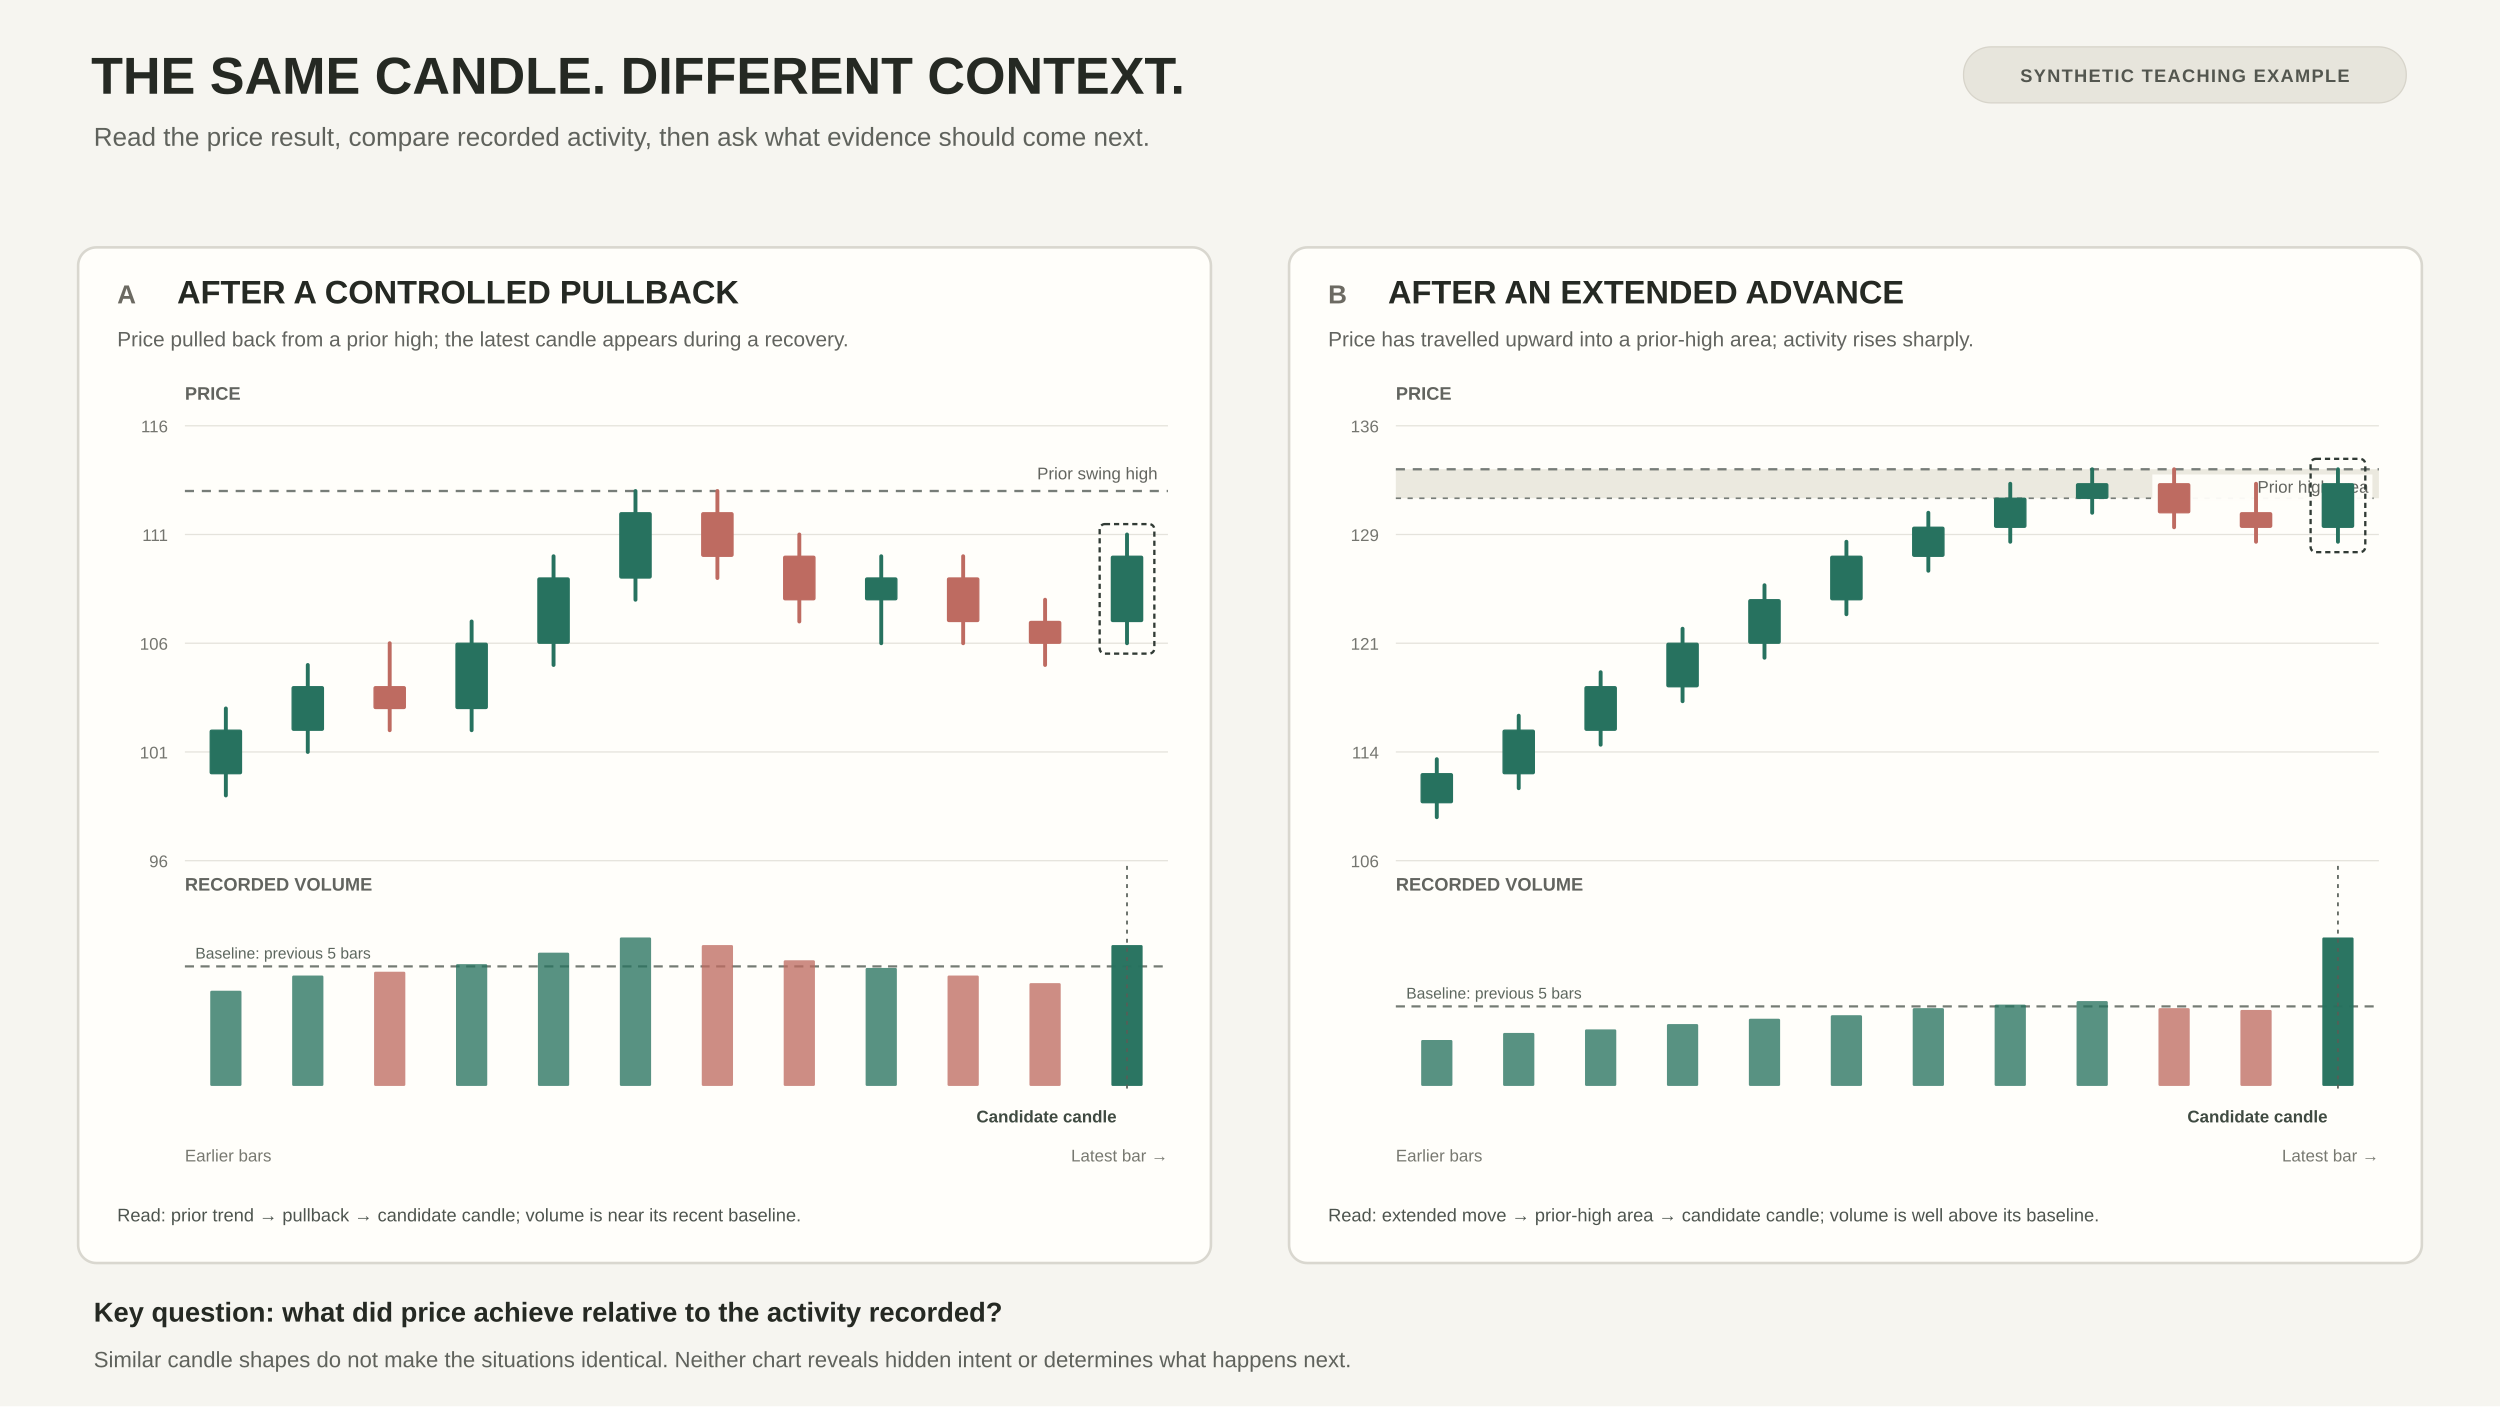
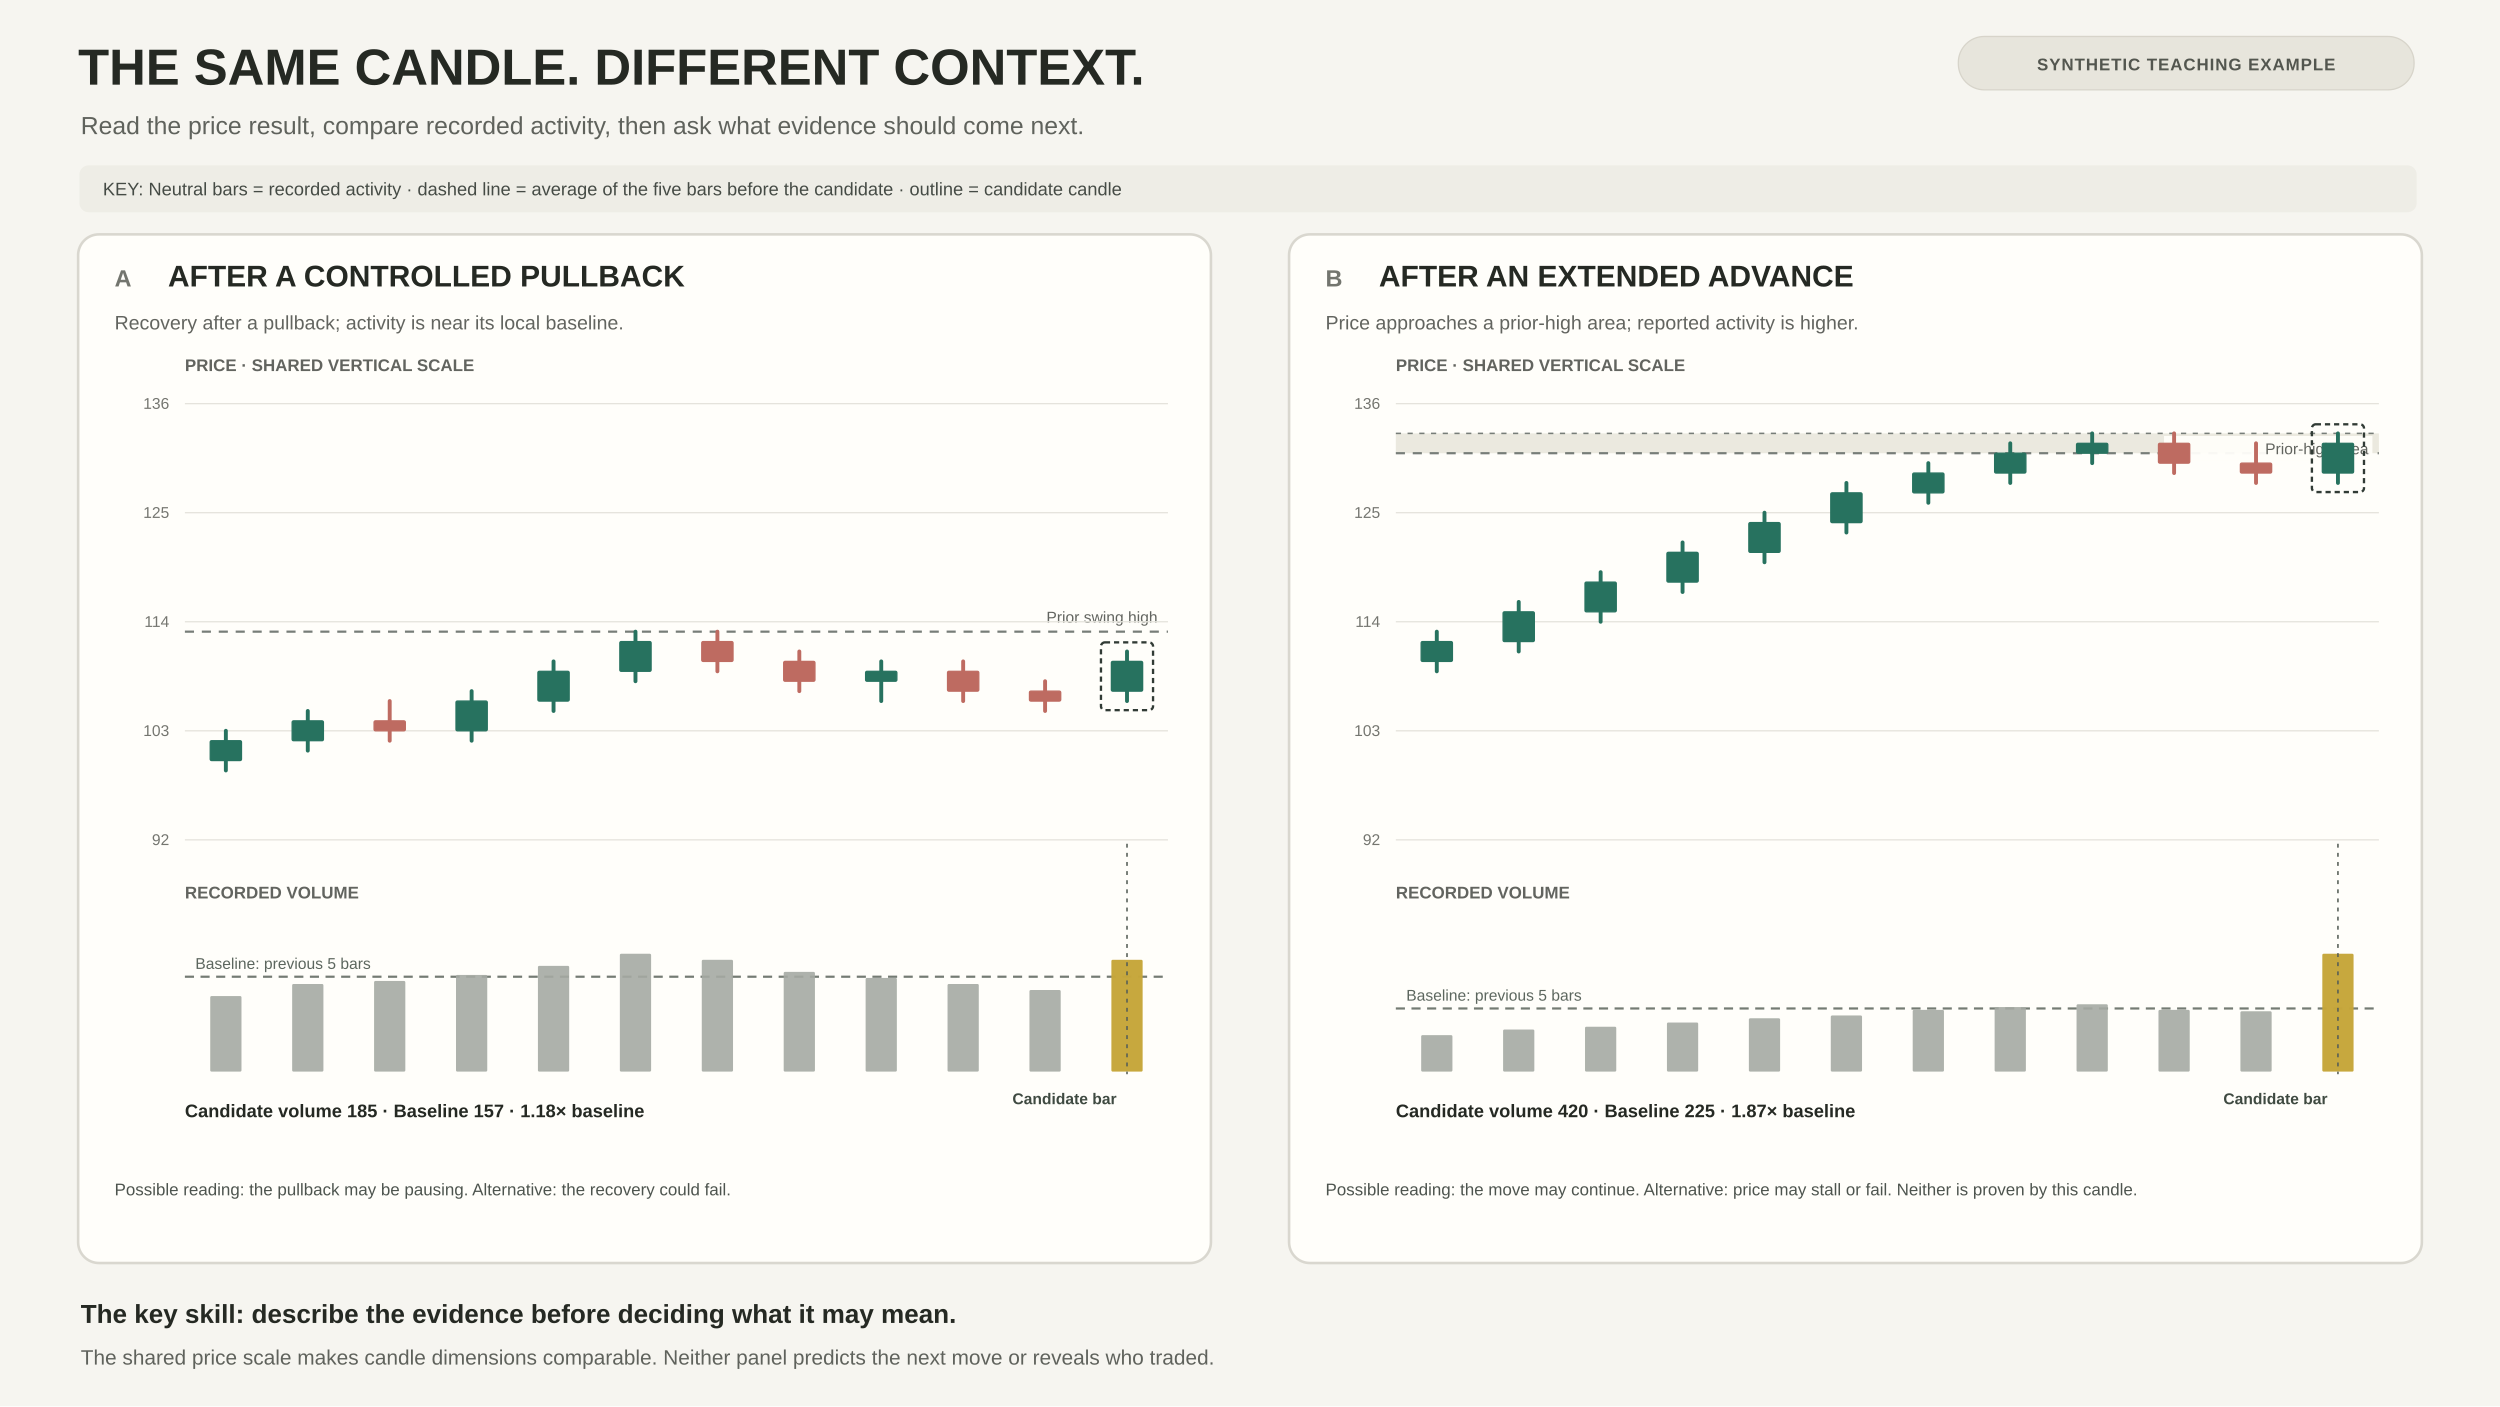
<svg xmlns="http://www.w3.org/2000/svg" width="1920" height="1080" viewBox="0 0 1920 1080" role="img" aria-labelledby="title desc">
  <rect width="1920" height="1080" fill="#f6f5f0" />
-   <text x="70" y="72" font-family="Arial,Helvetica,sans-serif" font-size="40" font-weight="700" fill="#252923">THE SAME CANDLE. DIFFERENT CONTEXT.</text>
-   <text x="72" y="112" font-family="Arial,Helvetica,sans-serif" font-size="20" fill="#5f625c">Read the price result, compare recorded activity, then ask what evidence should come next.</text>
-   <rect x="1508" y="36" width="340" height="43" rx="21" fill="#e7e5dc" stroke="#d7d4ca" />
-   <text x="1678" y="63" text-anchor="middle" font-family="Arial,Helvetica,sans-serif" font-size="14" font-weight="700" letter-spacing="1" fill="#53564f">SYNTHETIC TEACHING EXAMPLE</text>
-   <g class="panel">
-     <rect x="60" y="190" width="870" height="780" rx="14" fill="#fffefa" stroke="#d9d7cf" stroke-width="2" />
-     <text x="90" y="233" font-family="Arial,Helvetica,sans-serif" font-size="20" font-weight="700" fill="#6c6a62">A</text>
-     <text x="136" y="233" font-family="Arial,Helvetica,sans-serif" font-size="25" font-weight="700" fill="#252923">AFTER A CONTROLLED PULLBACK</text>
-     <text x="90" y="266" font-family="Arial,Helvetica,sans-serif" font-size="16" fill="#62645f">Price pulled back from a prior high; the latest candle appears during a recovery.</text>
-     <text x="142" y="307" font-family="Arial,Helvetica,sans-serif" font-size="14" font-weight="700" fill="#62645f">PRICE</text>
-     <line x1="142" y1="377.1" x2="897" y2="377.1" stroke="#777d78" stroke-width="1.8" stroke-dasharray="7 6" />
-     <rect x="722" y="352.1" width="170" height="20" fill="#fffefa" opacity=".94" />
-     <text x="889" y="368.1" text-anchor="end" font-family="Arial,Helvetica,sans-serif" font-size="13" fill="#62645f">Prior swing high</text>
-     <line x1="142" y1="661" x2="897" y2="661" stroke="#e5e3dc" stroke-width="1" />
-     <text x="129" y="666" text-anchor="end" font-family="Arial,Helvetica,sans-serif" font-size="13" fill="#74756f">96</text>
-     <line x1="142" y1="577.5" x2="897" y2="577.5" stroke="#e5e3dc" stroke-width="1" />
-     <text x="129" y="582.5" text-anchor="end" font-family="Arial,Helvetica,sans-serif" font-size="13" fill="#74756f">101</text>
-     <line x1="142" y1="494" x2="897" y2="494" stroke="#e5e3dc" stroke-width="1" />
-     <text x="129" y="499" text-anchor="end" font-family="Arial,Helvetica,sans-serif" font-size="13" fill="#74756f">106</text>
-     <line x1="142" y1="410.5" x2="897" y2="410.5" stroke="#e5e3dc" stroke-width="1" />
-     <text x="129" y="415.5" text-anchor="end" font-family="Arial,Helvetica,sans-serif" font-size="13" fill="#74756f">111</text>
-     <line x1="142" y1="327" x2="897" y2="327" stroke="#e5e3dc" stroke-width="1" />
-     <text x="129" y="332" text-anchor="end" font-family="Arial,Helvetica,sans-serif" font-size="13" fill="#74756f">116</text>
-     <line x1="173.458" y1="544.1" x2="173.458" y2="610.9" stroke="#27725f" stroke-width="3" stroke-linecap="round" />
-     <rect x="161.458" y="560.8" width="24" height="33.4" rx="1" fill="#27725f" stroke="#27725f" stroke-width="1" />
-     <line x1="236.375" y1="510.7" x2="236.375" y2="577.5" stroke="#27725f" stroke-width="3" stroke-linecap="round" />
-     <rect x="224.375" y="527.4" width="24" height="33.4" rx="1" fill="#27725f" stroke="#27725f" stroke-width="1" />
-     <line x1="299.292" y1="494" x2="299.292" y2="560.8" stroke="#be6b61" stroke-width="3" stroke-linecap="round" />
-     <rect x="287.292" y="527.4" width="24" height="16.7" rx="1" fill="#be6b61" stroke="#be6b61" stroke-width="1" />
-     <line x1="362.208" y1="477.3" x2="362.208" y2="560.8" stroke="#27725f" stroke-width="3" stroke-linecap="round" />
-     <rect x="350.208" y="494" width="24" height="50.1" rx="1" fill="#27725f" stroke="#27725f" stroke-width="1" />
-     <line x1="425.125" y1="427.2" x2="425.125" y2="510.7" stroke="#27725f" stroke-width="3" stroke-linecap="round" />
-     <rect x="413.125" y="443.9" width="24" height="50.1" rx="1" fill="#27725f" stroke="#27725f" stroke-width="1" />
-     <line x1="488.042" y1="377.1" x2="488.042" y2="460.6" stroke="#27725f" stroke-width="3" stroke-linecap="round" />
-     <rect x="476.042" y="393.8" width="24" height="50.1" rx="1" fill="#27725f" stroke="#27725f" stroke-width="1" />
-     <line x1="550.958" y1="377.1" x2="550.958" y2="443.9" stroke="#be6b61" stroke-width="3" stroke-linecap="round" />
-     <rect x="538.958" y="393.8" width="24" height="33.4" rx="1" fill="#be6b61" stroke="#be6b61" stroke-width="1" />
-     <line x1="613.875" y1="410.5" x2="613.875" y2="477.3" stroke="#be6b61" stroke-width="3" stroke-linecap="round" />
-     <rect x="601.875" y="427.2" width="24" height="33.4" rx="1" fill="#be6b61" stroke="#be6b61" stroke-width="1" />
-     <line x1="676.792" y1="427.2" x2="676.792" y2="494" stroke="#27725f" stroke-width="3" stroke-linecap="round" />
-     <rect x="664.792" y="443.9" width="24" height="16.7" rx="1" fill="#27725f" stroke="#27725f" stroke-width="1" />
-     <line x1="739.708" y1="427.2" x2="739.708" y2="494" stroke="#be6b61" stroke-width="3" stroke-linecap="round" />
-     <rect x="727.708" y="443.9" width="24" height="33.4" rx="1" fill="#be6b61" stroke="#be6b61" stroke-width="1" />
-     <line x1="802.625" y1="460.6" x2="802.625" y2="510.7" stroke="#be6b61" stroke-width="3" stroke-linecap="round" />
-     <rect x="790.625" y="477.3" width="24" height="16.7" rx="1" fill="#be6b61" stroke="#be6b61" stroke-width="1" />
-     <rect x="844.542" y="402.5" width="42" height="99.5" rx="4" fill="none" stroke="#313b35" stroke-width="1.8" stroke-dasharray="4 3" />
-     <line x1="865.542" y1="410.5" x2="865.542" y2="494" stroke="#27725f" stroke-width="3" stroke-linecap="round" />
-     <rect x="853.542" y="427.2" width="24" height="50.1" rx="1" fill="#27725f" stroke="#27725f" stroke-width="1" />
-     <text x="142" y="684" font-family="Arial,Helvetica,sans-serif" font-size="14" font-weight="700" fill="#62645f">RECORDED VOLUME</text>
-     <line x1="142" y1="742.187" x2="897" y2="742.187" stroke="#747b73" stroke-width="1.7" stroke-dasharray="7 5" />
-     <rect x="147" y="724.187" width="192" height="16" fill="#fffefa" opacity=".97" />
-     <text x="150" y="736.187" font-family="Arial,Helvetica,sans-serif" font-size="12" fill="#5c665e">Baseline: previous 5 bars</text>
-     <rect x="161.458" y="760.901" width="24" height="73.099" rx="1" fill="#27725f" opacity=".77" />
-     <rect x="224.375" y="749.205" width="24" height="84.795" rx="1" fill="#27725f" opacity=".77" />
-     <rect x="287.292" y="746.281" width="24" height="87.719" rx="1" fill="#be6b61" opacity=".77" />
-     <rect x="350.208" y="740.433" width="24" height="93.567" rx="1" fill="#27725f" opacity=".77" />
-     <rect x="413.125" y="731.661" width="24" height="102.339" rx="1" fill="#27725f" opacity=".77" />
-     <rect x="476.042" y="719.965" width="24" height="114.035" rx="1" fill="#27725f" opacity=".77" />
-     <rect x="538.958" y="725.813" width="24" height="108.187" rx="1" fill="#be6b61" opacity=".77" />
-     <rect x="601.875" y="737.509" width="24" height="96.491" rx="1" fill="#be6b61" opacity=".77" />
-     <rect x="664.792" y="743.357" width="24" height="90.643" rx="1" fill="#27725f" opacity=".77" />
-     <rect x="727.708" y="749.205" width="24" height="84.795" rx="1" fill="#be6b61" opacity=".77" />
-     <rect x="790.625" y="755.053" width="24" height="78.947" rx="1" fill="#be6b61" opacity=".77" />
-     <rect x="853.542" y="725.813" width="24" height="108.187" rx="1" fill="#27725f" opacity=".98" />
-     <line x1="865.542" y1="665" x2="865.542" y2="838" stroke="#555d56" stroke-width="1.3" stroke-dasharray="3 4" />
-     <text x="857.542" y="862" text-anchor="end" font-family="Arial,Helvetica,sans-serif" font-size="13" font-weight="700" fill="#3f4a41">Candidate candle</text>
-     <text x="142" y="892" font-family="Arial,Helvetica,sans-serif" font-size="13" fill="#777870">Earlier bars</text>
-     <text x="897" y="892" text-anchor="end" font-family="Arial,Helvetica,sans-serif" font-size="13" fill="#777870">Latest bar →</text>
-     <text x="90" y="938" font-family="Arial,Helvetica,sans-serif" font-size="14" fill="#4d544e">Read: prior trend → pullback → candidate candle; volume is near its recent baseline.</text>
+   <text x="60" y="65" font-family="Arial,Helvetica,sans-serif" font-size="39" font-weight="700" fill="#252923">THE SAME CANDLE. DIFFERENT CONTEXT.</text>
+   <text x="62" y="103" font-family="Arial,Helvetica,sans-serif" font-size="19" fill="#5f625c">Read the price result, compare recorded activity, then ask what evidence should come next.</text>
+   <rect x="1504" y="28" width="350" height="41" rx="20" fill="#e7e5dc" stroke="#d7d4ca" />
+   <text x="1679" y="54" text-anchor="middle" font-family="Arial,Helvetica,sans-serif" font-size="13" font-weight="700" letter-spacing=".7" fill="#53564f">SYNTHETIC TEACHING EXAMPLE</text>
+   <rect x="61" y="127" width="1795" height="36" rx="7" fill="#eeede6" />
+   <text x="79" y="150" font-family="Arial,Helvetica,sans-serif" font-size="14" fill="#454b45">KEY: Neutral bars = recorded activity · dashed line = average of the five bars before the candidate · outline = candidate candle</text>
+   <g>
+     <rect x="60" y="180" width="870" height="790" rx="16" fill="#fffefa" stroke="#d9d7cf" stroke-width="2" />
+     <text x="88" y="220" font-family="Arial,Helvetica,sans-serif" font-size="18" font-weight="700" fill="#73756e">A</text>
+     <text x="129" y="220" font-family="Arial,Helvetica,sans-serif" font-size="23" font-weight="700" fill="#252923">AFTER A CONTROLLED PULLBACK</text>
+     <text x="88" y="253" font-family="Arial,Helvetica,sans-serif" font-size="15" fill="#62645f">Recovery after a pullback; activity is near its local baseline.</text>
+     <text x="142" y="285" font-family="Arial,Helvetica,sans-serif" font-size="13" font-weight="700" fill="#62645f">PRICE · SHARED VERTICAL SCALE</text>
+     <line x1="142" y1="485.114" x2="897" y2="485.114" stroke="#777d78" stroke-width="1.7" stroke-dasharray="7 6" />
+     <rect x="739" y="465.114" width="153" height="17" fill="#fffefa" opacity=".96" />
+     <text x="889" y="478.114" text-anchor="end" font-family="Arial,Helvetica,sans-serif" font-size="12" fill="#62645f">Prior swing high</text>
+     <line x1="142" y1="645" x2="897" y2="645" stroke="#e5e3dc" stroke-width="1" />
+     <text x="130" y="649" text-anchor="end" font-family="Arial,Helvetica,sans-serif" font-size="12" fill="#74756f">92</text>
+     <line x1="142" y1="561.25" x2="897" y2="561.25" stroke="#e5e3dc" stroke-width="1" />
+     <text x="130" y="565.25" text-anchor="end" font-family="Arial,Helvetica,sans-serif" font-size="12" fill="#74756f">103</text>
+     <line x1="142" y1="477.5" x2="897" y2="477.5" stroke="#e5e3dc" stroke-width="1" />
+     <text x="130" y="481.5" text-anchor="end" font-family="Arial,Helvetica,sans-serif" font-size="12" fill="#74756f">114</text>
+     <line x1="142" y1="393.75" x2="897" y2="393.75" stroke="#e5e3dc" stroke-width="1" />
+     <text x="130" y="397.75" text-anchor="end" font-family="Arial,Helvetica,sans-serif" font-size="12" fill="#74756f">125</text>
+     <line x1="142" y1="310" x2="897" y2="310" stroke="#e5e3dc" stroke-width="1" />
+     <text x="130" y="314" text-anchor="end" font-family="Arial,Helvetica,sans-serif" font-size="12" fill="#74756f">136</text>
+     <line x1="173.458" y1="561.25" x2="173.458" y2="591.705" stroke="#27725f" stroke-width="3" stroke-linecap="round" />
+     <rect x="161.458" y="568.864" width="24" height="15.227" rx="1" fill="#27725f" stroke="#27725f" />
+     <line x1="236.375" y1="546.023" x2="236.375" y2="576.477" stroke="#27725f" stroke-width="3" stroke-linecap="round" />
+     <rect x="224.375" y="553.636" width="24" height="15.227" rx="1" fill="#27725f" stroke="#27725f" />
+     <line x1="299.292" y1="538.409" x2="299.292" y2="568.864" stroke="#be6b61" stroke-width="3" stroke-linecap="round" />
+     <rect x="287.292" y="553.636" width="24" height="7.614" rx="1" fill="#be6b61" stroke="#be6b61" />
+     <line x1="362.208" y1="530.795" x2="362.208" y2="568.864" stroke="#27725f" stroke-width="3" stroke-linecap="round" />
+     <rect x="350.208" y="538.409" width="24" height="22.841" rx="1" fill="#27725f" stroke="#27725f" />
+     <line x1="425.125" y1="507.955" x2="425.125" y2="546.023" stroke="#27725f" stroke-width="3" stroke-linecap="round" />
+     <rect x="413.125" y="515.568" width="24" height="22.841" rx="1" fill="#27725f" stroke="#27725f" />
+     <line x1="488.042" y1="485.114" x2="488.042" y2="523.182" stroke="#27725f" stroke-width="3" stroke-linecap="round" />
+     <rect x="476.042" y="492.727" width="24" height="22.841" rx="1" fill="#27725f" stroke="#27725f" />
+     <line x1="550.958" y1="485.114" x2="550.958" y2="515.568" stroke="#be6b61" stroke-width="3" stroke-linecap="round" />
+     <rect x="538.958" y="492.727" width="24" height="15.227" rx="1" fill="#be6b61" stroke="#be6b61" />
+     <line x1="613.875" y1="500.341" x2="613.875" y2="530.795" stroke="#be6b61" stroke-width="3" stroke-linecap="round" />
+     <rect x="601.875" y="507.955" width="24" height="15.227" rx="1" fill="#be6b61" stroke="#be6b61" />
+     <line x1="676.792" y1="507.955" x2="676.792" y2="538.409" stroke="#27725f" stroke-width="3" stroke-linecap="round" />
+     <rect x="664.792" y="515.568" width="24" height="7.614" rx="1" fill="#27725f" stroke="#27725f" />
+     <line x1="739.708" y1="507.955" x2="739.708" y2="538.409" stroke="#be6b61" stroke-width="3" stroke-linecap="round" />
+     <rect x="727.708" y="515.568" width="24" height="15.227" rx="1" fill="#be6b61" stroke="#be6b61" />
+     <line x1="802.625" y1="523.182" x2="802.625" y2="546.023" stroke="#be6b61" stroke-width="3" stroke-linecap="round" />
+     <rect x="790.625" y="530.795" width="24" height="7.614" rx="1" fill="#be6b61" stroke="#be6b61" />
+     <rect x="845.542" y="493.341" width="40" height="52.068" rx="3" fill="none" stroke="#313b35" stroke-width="1.8" stroke-dasharray="4 3" />
+     <line x1="865.542" y1="500.341" x2="865.542" y2="538.409" stroke="#27725f" stroke-width="3" stroke-linecap="round" />
+     <rect x="853.542" y="507.955" width="24" height="22.841" rx="1" fill="#27725f" stroke="#27725f" />
+     <text x="142" y="690" font-family="Arial,Helvetica,sans-serif" font-size="13" font-weight="700" fill="#62645f">RECORDED VOLUME</text>
+     <line x1="142" y1="750.122" x2="897" y2="750.122" stroke="#747b73" stroke-width="1.7" stroke-dasharray="7 5" />
+     <rect x="147" y="732.122" width="210" height="16" fill="#fffefa" opacity=".98" />
+     <text x="150" y="744.122" font-family="Arial,Helvetica,sans-serif" font-size="12" fill="#5c665e">Baseline: previous 5 bars</text>
+     <rect x="161.458" y="764.976" width="24" height="58.024" rx="1" fill="#a5aaa3" opacity=".9" />
+     <rect x="224.375" y="755.692" width="24" height="67.308" rx="1" fill="#a5aaa3" opacity=".9" />
+     <rect x="287.292" y="753.371" width="24" height="69.629" rx="1" fill="#a5aaa3" opacity=".9" />
+     <rect x="350.208" y="748.729" width="24" height="74.271" rx="1" fill="#a5aaa3" opacity=".9" />
+     <rect x="413.125" y="741.767" width="24" height="81.233" rx="1" fill="#a5aaa3" opacity=".9" />
+     <rect x="476.042" y="732.483" width="24" height="90.517" rx="1" fill="#a5aaa3" opacity=".9" />
+     <rect x="538.958" y="737.125" width="24" height="85.875" rx="1" fill="#a5aaa3" opacity=".9" />
+     <rect x="601.875" y="746.408" width="24" height="76.592" rx="1" fill="#a5aaa3" opacity=".9" />
+     <rect x="664.792" y="751.05" width="24" height="71.95" rx="1" fill="#a5aaa3" opacity=".9" />
+     <rect x="727.708" y="755.692" width="24" height="67.308" rx="1" fill="#a5aaa3" opacity=".9" />
+     <rect x="790.625" y="760.334" width="24" height="62.666" rx="1" fill="#a5aaa3" opacity=".9" />
+     <rect x="853.542" y="737.125" width="24" height="85.875" rx="1" fill="#c6a63a" opacity=".98" />
+     <line x1="865.542" y1="648" x2="865.542" y2="825" stroke="#555d56" stroke-width="1.2" stroke-dasharray="3 4" />
+     <text x="857.542" y="848" text-anchor="end" font-family="Arial,Helvetica,sans-serif" font-size="12" font-weight="700" fill="#3f4a41">Candidate bar</text>
+     <text x="142" y="858" font-family="Arial,Helvetica,sans-serif" font-size="14" font-weight="700" fill="#252923">Candidate volume 185 · Baseline 157 · 1.18× baseline</text>
+     <text x="88" y="918" font-family="Arial,Helvetica,sans-serif" font-size="13" fill="#4d544e">Possible reading: the pullback may be pausing. Alternative: the recovery could fail.</text>
  </g>
-   <g class="panel">
-     <rect x="990" y="190" width="870" height="780" rx="14" fill="#fffefa" stroke="#d9d7cf" stroke-width="2" />
-     <text x="1020" y="233" font-family="Arial,Helvetica,sans-serif" font-size="20" font-weight="700" fill="#6c6a62">B</text>
-     <text x="1066" y="233" font-family="Arial,Helvetica,sans-serif" font-size="25" font-weight="700" fill="#252923">AFTER AN EXTENDED ADVANCE</text>
-     <text x="1020" y="266" font-family="Arial,Helvetica,sans-serif" font-size="16" fill="#62645f">Price has travelled upward into a prior-high area; activity rises sharply.</text>
-     <text x="1072" y="307" font-family="Arial,Helvetica,sans-serif" font-size="14" font-weight="700" fill="#62645f">PRICE</text>
-     <rect x="1072" y="360.4" width="755" height="22.267" fill="#e9e7dc" opacity=".9" />
-     <line x1="1072" y1="360.4" x2="1827" y2="360.4" stroke="#777d78" stroke-width="1.8" stroke-dasharray="7 6" />
-     <line x1="1072" y1="382.667" x2="1827" y2="382.667" stroke="#777d78" stroke-width="1.3" stroke-dasharray="4 5" />
-     <rect x="1653" y="364.4" width="169" height="20" fill="#fffefa" opacity=".95" />
-     <text x="1819" y="378.4" text-anchor="end" font-family="Arial,Helvetica,sans-serif" font-size="13" fill="#62645f">Prior high area</text>
-     <line x1="1072" y1="661" x2="1827" y2="661" stroke="#e5e3dc" stroke-width="1" />
-     <text x="1059" y="666" text-anchor="end" font-family="Arial,Helvetica,sans-serif" font-size="13" fill="#74756f">106</text>
-     <line x1="1072" y1="577.5" x2="1827" y2="577.5" stroke="#e5e3dc" stroke-width="1" />
-     <text x="1059" y="582.5" text-anchor="end" font-family="Arial,Helvetica,sans-serif" font-size="13" fill="#74756f">114</text>
-     <line x1="1072" y1="494" x2="1827" y2="494" stroke="#e5e3dc" stroke-width="1" />
-     <text x="1059" y="499" text-anchor="end" font-family="Arial,Helvetica,sans-serif" font-size="13" fill="#74756f">121</text>
-     <line x1="1072" y1="410.5" x2="1827" y2="410.5" stroke="#e5e3dc" stroke-width="1" />
-     <text x="1059" y="415.5" text-anchor="end" font-family="Arial,Helvetica,sans-serif" font-size="13" fill="#74756f">129</text>
-     <line x1="1072" y1="327" x2="1827" y2="327" stroke="#e5e3dc" stroke-width="1" />
-     <text x="1059" y="332" text-anchor="end" font-family="Arial,Helvetica,sans-serif" font-size="13" fill="#74756f">136</text>
-     <line x1="1103.458" y1="583.067" x2="1103.458" y2="627.6" stroke="#27725f" stroke-width="3" stroke-linecap="round" />
-     <rect x="1091.458" y="594.2" width="24" height="22.267" rx="1" fill="#27725f" stroke="#27725f" stroke-width="1" />
-     <line x1="1166.375" y1="549.667" x2="1166.375" y2="605.333" stroke="#27725f" stroke-width="3" stroke-linecap="round" />
-     <rect x="1154.375" y="560.8" width="24" height="33.4" rx="1" fill="#27725f" stroke="#27725f" stroke-width="1" />
-     <line x1="1229.292" y1="516.267" x2="1229.292" y2="571.933" stroke="#27725f" stroke-width="3" stroke-linecap="round" />
-     <rect x="1217.292" y="527.4" width="24" height="33.4" rx="1" fill="#27725f" stroke="#27725f" stroke-width="1" />
-     <line x1="1292.208" y1="482.867" x2="1292.208" y2="538.533" stroke="#27725f" stroke-width="3" stroke-linecap="round" />
-     <rect x="1280.208" y="494" width="24" height="33.4" rx="1" fill="#27725f" stroke="#27725f" stroke-width="1" />
-     <line x1="1355.125" y1="449.467" x2="1355.125" y2="505.133" stroke="#27725f" stroke-width="3" stroke-linecap="round" />
-     <rect x="1343.125" y="460.6" width="24" height="33.4" rx="1" fill="#27725f" stroke="#27725f" stroke-width="1" />
-     <line x1="1418.042" y1="416.067" x2="1418.042" y2="471.733" stroke="#27725f" stroke-width="3" stroke-linecap="round" />
-     <rect x="1406.042" y="427.2" width="24" height="33.4" rx="1" fill="#27725f" stroke="#27725f" stroke-width="1" />
-     <line x1="1480.958" y1="393.8" x2="1480.958" y2="438.333" stroke="#27725f" stroke-width="3" stroke-linecap="round" />
-     <rect x="1468.958" y="404.933" width="24" height="22.267" rx="1" fill="#27725f" stroke="#27725f" stroke-width="1" />
-     <line x1="1543.875" y1="371.533" x2="1543.875" y2="416.067" stroke="#27725f" stroke-width="3" stroke-linecap="round" />
-     <rect x="1531.875" y="382.667" width="24" height="22.267" rx="1" fill="#27725f" stroke="#27725f" stroke-width="1" />
-     <line x1="1606.792" y1="360.4" x2="1606.792" y2="393.8" stroke="#27725f" stroke-width="3" stroke-linecap="round" />
-     <rect x="1594.792" y="371.533" width="24" height="11.133" rx="1" fill="#27725f" stroke="#27725f" stroke-width="1" />
-     <line x1="1669.708" y1="360.4" x2="1669.708" y2="404.933" stroke="#be6b61" stroke-width="3" stroke-linecap="round" />
-     <rect x="1657.708" y="371.533" width="24" height="22.267" rx="1" fill="#be6b61" stroke="#be6b61" stroke-width="1" />
-     <line x1="1732.625" y1="371.533" x2="1732.625" y2="416.067" stroke="#be6b61" stroke-width="3" stroke-linecap="round" />
-     <rect x="1720.625" y="393.8" width="24" height="11.133" rx="1" fill="#be6b61" stroke="#be6b61" stroke-width="1" />
-     <rect x="1774.542" y="352.4" width="42" height="71.667" rx="4" fill="none" stroke="#313b35" stroke-width="1.8" stroke-dasharray="4 3" />
-     <line x1="1795.542" y1="360.4" x2="1795.542" y2="416.067" stroke="#27725f" stroke-width="3" stroke-linecap="round" />
-     <rect x="1783.542" y="371.533" width="24" height="33.4" rx="1" fill="#27725f" stroke="#27725f" stroke-width="1" />
-     <text x="1072" y="684" font-family="Arial,Helvetica,sans-serif" font-size="14" font-weight="700" fill="#62645f">RECORDED VOLUME</text>
-     <line x1="1072" y1="772.91" x2="1827" y2="772.91" stroke="#747b73" stroke-width="1.7" stroke-dasharray="7 5" />
-     <rect x="1077" y="754.91" width="192" height="16" fill="#fffefa" opacity=".97" />
-     <text x="1080" y="766.91" font-family="Arial,Helvetica,sans-serif" font-size="12" fill="#5c665e">Baseline: previous 5 bars</text>
-     <rect x="1091.458" y="798.703" width="24" height="35.297" rx="1" fill="#27725f" opacity=".77" />
-     <rect x="1154.375" y="793.273" width="24" height="40.727" rx="1" fill="#27725f" opacity=".77" />
-     <rect x="1217.292" y="790.558" width="24" height="43.442" rx="1" fill="#27725f" opacity=".77" />
-     <rect x="1280.208" y="786.485" width="24" height="47.515" rx="1" fill="#27725f" opacity=".77" />
-     <rect x="1343.125" y="782.413" width="24" height="51.587" rx="1" fill="#27725f" opacity=".77" />
-     <rect x="1406.042" y="779.698" width="24" height="54.302" rx="1" fill="#27725f" opacity=".77" />
-     <rect x="1468.958" y="774.267" width="24" height="59.733" rx="1" fill="#27725f" opacity=".77" />
-     <rect x="1531.875" y="771.552" width="24" height="62.448" rx="1" fill="#27725f" opacity=".77" />
-     <rect x="1594.792" y="768.837" width="24" height="65.163" rx="1" fill="#27725f" opacity=".77" />
-     <rect x="1657.708" y="774.267" width="24" height="59.733" rx="1" fill="#be6b61" opacity=".77" />
-     <rect x="1720.625" y="775.625" width="24" height="58.375" rx="1" fill="#be6b61" opacity=".77" />
-     <rect x="1783.542" y="719.965" width="24" height="114.035" rx="1" fill="#27725f" opacity=".98" />
-     <line x1="1795.542" y1="665" x2="1795.542" y2="838" stroke="#555d56" stroke-width="1.3" stroke-dasharray="3 4" />
-     <text x="1787.542" y="862" text-anchor="end" font-family="Arial,Helvetica,sans-serif" font-size="13" font-weight="700" fill="#3f4a41">Candidate candle</text>
-     <text x="1072" y="892" font-family="Arial,Helvetica,sans-serif" font-size="13" fill="#777870">Earlier bars</text>
-     <text x="1827" y="892" text-anchor="end" font-family="Arial,Helvetica,sans-serif" font-size="13" fill="#777870">Latest bar →</text>
-     <text x="1020" y="938" font-family="Arial,Helvetica,sans-serif" font-size="14" fill="#4d544e">Read: extended move → prior-high area → candidate candle; volume is well above its baseline.</text>
+   <g>
+     <rect x="990" y="180" width="870" height="790" rx="16" fill="#fffefa" stroke="#d9d7cf" stroke-width="2" />
+     <text x="1018" y="220" font-family="Arial,Helvetica,sans-serif" font-size="18" font-weight="700" fill="#73756e">B</text>
+     <text x="1059" y="220" font-family="Arial,Helvetica,sans-serif" font-size="23" font-weight="700" fill="#252923">AFTER AN EXTENDED ADVANCE</text>
+     <text x="1018" y="253" font-family="Arial,Helvetica,sans-serif" font-size="15" fill="#62645f">Price approaches a prior-high area; reported activity is higher.</text>
+     <text x="1072" y="285" font-family="Arial,Helvetica,sans-serif" font-size="13" font-weight="700" fill="#62645f">PRICE · SHARED VERTICAL SCALE</text>
+     <rect x="1072" y="332.841" width="755" height="15.227" fill="#e9e7dc" opacity=".9" />
+     <line x1="1072" y1="348.068" x2="1827" y2="348.068" stroke="#777d78" stroke-width="1.7" stroke-dasharray="7 6" />
+     <line x1="1072" y1="332.841" x2="1827" y2="332.841" stroke="#777d78" stroke-width="1.2" stroke-dasharray="4 5" />
+     <rect x="1662" y="334.841" width="160" height="19" fill="#fffefa" opacity=".95" />
+     <text x="1819" y="348.841" text-anchor="end" font-family="Arial,Helvetica,sans-serif" font-size="12" fill="#62645f">Prior-high area</text>
+     <line x1="1072" y1="645" x2="1827" y2="645" stroke="#e5e3dc" stroke-width="1" />
+     <text x="1060" y="649" text-anchor="end" font-family="Arial,Helvetica,sans-serif" font-size="12" fill="#74756f">92</text>
+     <line x1="1072" y1="561.25" x2="1827" y2="561.25" stroke="#e5e3dc" stroke-width="1" />
+     <text x="1060" y="565.25" text-anchor="end" font-family="Arial,Helvetica,sans-serif" font-size="12" fill="#74756f">103</text>
+     <line x1="1072" y1="477.5" x2="1827" y2="477.5" stroke="#e5e3dc" stroke-width="1" />
+     <text x="1060" y="481.5" text-anchor="end" font-family="Arial,Helvetica,sans-serif" font-size="12" fill="#74756f">114</text>
+     <line x1="1072" y1="393.75" x2="1827" y2="393.75" stroke="#e5e3dc" stroke-width="1" />
+     <text x="1060" y="397.75" text-anchor="end" font-family="Arial,Helvetica,sans-serif" font-size="12" fill="#74756f">125</text>
+     <line x1="1072" y1="310" x2="1827" y2="310" stroke="#e5e3dc" stroke-width="1" />
+     <text x="1060" y="314" text-anchor="end" font-family="Arial,Helvetica,sans-serif" font-size="12" fill="#74756f">136</text>
+     <line x1="1103.458" y1="485.114" x2="1103.458" y2="515.568" stroke="#27725f" stroke-width="3" stroke-linecap="round" />
+     <rect x="1091.458" y="492.727" width="24" height="15.227" rx="1" fill="#27725f" stroke="#27725f" />
+     <line x1="1166.375" y1="462.273" x2="1166.375" y2="500.341" stroke="#27725f" stroke-width="3" stroke-linecap="round" />
+     <rect x="1154.375" y="469.886" width="24" height="22.841" rx="1" fill="#27725f" stroke="#27725f" />
+     <line x1="1229.292" y1="439.432" x2="1229.292" y2="477.5" stroke="#27725f" stroke-width="3" stroke-linecap="round" />
+     <rect x="1217.292" y="447.045" width="24" height="22.841" rx="1" fill="#27725f" stroke="#27725f" />
+     <line x1="1292.208" y1="416.591" x2="1292.208" y2="454.659" stroke="#27725f" stroke-width="3" stroke-linecap="round" />
+     <rect x="1280.208" y="424.205" width="24" height="22.841" rx="1" fill="#27725f" stroke="#27725f" />
+     <line x1="1355.125" y1="393.75" x2="1355.125" y2="431.818" stroke="#27725f" stroke-width="3" stroke-linecap="round" />
+     <rect x="1343.125" y="401.364" width="24" height="22.841" rx="1" fill="#27725f" stroke="#27725f" />
+     <line x1="1418.042" y1="370.909" x2="1418.042" y2="408.977" stroke="#27725f" stroke-width="3" stroke-linecap="round" />
+     <rect x="1406.042" y="378.523" width="24" height="22.841" rx="1" fill="#27725f" stroke="#27725f" />
+     <line x1="1480.958" y1="355.682" x2="1480.958" y2="386.136" stroke="#27725f" stroke-width="3" stroke-linecap="round" />
+     <rect x="1468.958" y="363.295" width="24" height="15.227" rx="1" fill="#27725f" stroke="#27725f" />
+     <line x1="1543.875" y1="340.455" x2="1543.875" y2="370.909" stroke="#27725f" stroke-width="3" stroke-linecap="round" />
+     <rect x="1531.875" y="348.068" width="24" height="15.227" rx="1" fill="#27725f" stroke="#27725f" />
+     <line x1="1606.792" y1="332.841" x2="1606.792" y2="355.682" stroke="#27725f" stroke-width="3" stroke-linecap="round" />
+     <rect x="1594.792" y="340.455" width="24" height="7.614" rx="1" fill="#27725f" stroke="#27725f" />
+     <line x1="1669.708" y1="332.841" x2="1669.708" y2="363.295" stroke="#be6b61" stroke-width="3" stroke-linecap="round" />
+     <rect x="1657.708" y="340.455" width="24" height="15.227" rx="1" fill="#be6b61" stroke="#be6b61" />
+     <line x1="1732.625" y1="340.455" x2="1732.625" y2="370.909" stroke="#be6b61" stroke-width="3" stroke-linecap="round" />
+     <rect x="1720.625" y="355.682" width="24" height="7.614" rx="1" fill="#be6b61" stroke="#be6b61" />
+     <rect x="1775.542" y="325.841" width="40" height="52.068" rx="3" fill="none" stroke="#313b35" stroke-width="1.8" stroke-dasharray="4 3" />
+     <line x1="1795.542" y1="332.841" x2="1795.542" y2="370.909" stroke="#27725f" stroke-width="3" stroke-linecap="round" />
+     <rect x="1783.542" y="340.455" width="24" height="22.841" rx="1" fill="#27725f" stroke="#27725f" />
+     <text x="1072" y="690" font-family="Arial,Helvetica,sans-serif" font-size="13" font-weight="700" fill="#62645f">RECORDED VOLUME</text>
+     <line x1="1072" y1="774.509" x2="1827" y2="774.509" stroke="#747b73" stroke-width="1.7" stroke-dasharray="7 5" />
+     <rect x="1077" y="756.509" width="210" height="16" fill="#fffefa" opacity=".98" />
+     <text x="1080" y="768.509" font-family="Arial,Helvetica,sans-serif" font-size="12" fill="#5c665e">Baseline: previous 5 bars</text>
+     <rect x="1091.458" y="794.983" width="24" height="28.017" rx="1" fill="#a5aaa3" opacity=".9" />
+     <rect x="1154.375" y="790.672" width="24" height="32.328" rx="1" fill="#a5aaa3" opacity=".9" />
+     <rect x="1217.292" y="788.517" width="24" height="34.483" rx="1" fill="#a5aaa3" opacity=".9" />
+     <rect x="1280.208" y="785.284" width="24" height="37.716" rx="1" fill="#a5aaa3" opacity=".9" />
+     <rect x="1343.125" y="782.052" width="24" height="40.948" rx="1" fill="#a5aaa3" opacity=".9" />
+     <rect x="1406.042" y="779.897" width="24" height="43.103" rx="1" fill="#a5aaa3" opacity=".9" />
+     <rect x="1468.958" y="775.586" width="24" height="47.414" rx="1" fill="#a5aaa3" opacity=".9" />
+     <rect x="1531.875" y="773.431" width="24" height="49.569" rx="1" fill="#a5aaa3" opacity=".9" />
+     <rect x="1594.792" y="771.276" width="24" height="51.724" rx="1" fill="#a5aaa3" opacity=".9" />
+     <rect x="1657.708" y="775.586" width="24" height="47.414" rx="1" fill="#a5aaa3" opacity=".9" />
+     <rect x="1720.625" y="776.664" width="24" height="46.336" rx="1" fill="#a5aaa3" opacity=".9" />
+     <rect x="1783.542" y="732.483" width="24" height="90.517" rx="1" fill="#c6a63a" opacity=".98" />
+     <line x1="1795.542" y1="648" x2="1795.542" y2="825" stroke="#555d56" stroke-width="1.2" stroke-dasharray="3 4" />
+     <text x="1787.542" y="848" text-anchor="end" font-family="Arial,Helvetica,sans-serif" font-size="12" font-weight="700" fill="#3f4a41">Candidate bar</text>
+     <text x="1072" y="858" font-family="Arial,Helvetica,sans-serif" font-size="14" font-weight="700" fill="#252923">Candidate volume 420 · Baseline 225 · 1.87× baseline</text>
+     <text x="1018" y="918" font-family="Arial,Helvetica,sans-serif" font-size="13" fill="#4d544e">Possible reading: the move may continue. Alternative: price may stall or fail. Neither is proven by this candle.</text>
  </g>
-   <text x="72" y="1015" font-family="Arial,Helvetica,sans-serif" font-size="21" font-weight="700" fill="#252923">Key question: what did price achieve relative to the activity recorded?</text>
-   <text x="72" y="1050" font-family="Arial,Helvetica,sans-serif" font-size="17" fill="#5f625c">Similar candle shapes do not make the situations identical. Neither chart reveals hidden intent or determines what happens next.</text>
+   <text x="62" y="1016" font-family="Arial,Helvetica,sans-serif" font-size="20" font-weight="700" fill="#252923">The key skill: describe the evidence before deciding what it may mean.</text>
+   <text x="62" y="1048" font-family="Arial,Helvetica,sans-serif" font-size="16" fill="#5f625c">The shared price scale makes candle dimensions comparable. Neither panel predicts the next move or reveals who traded.</text>
</svg>
